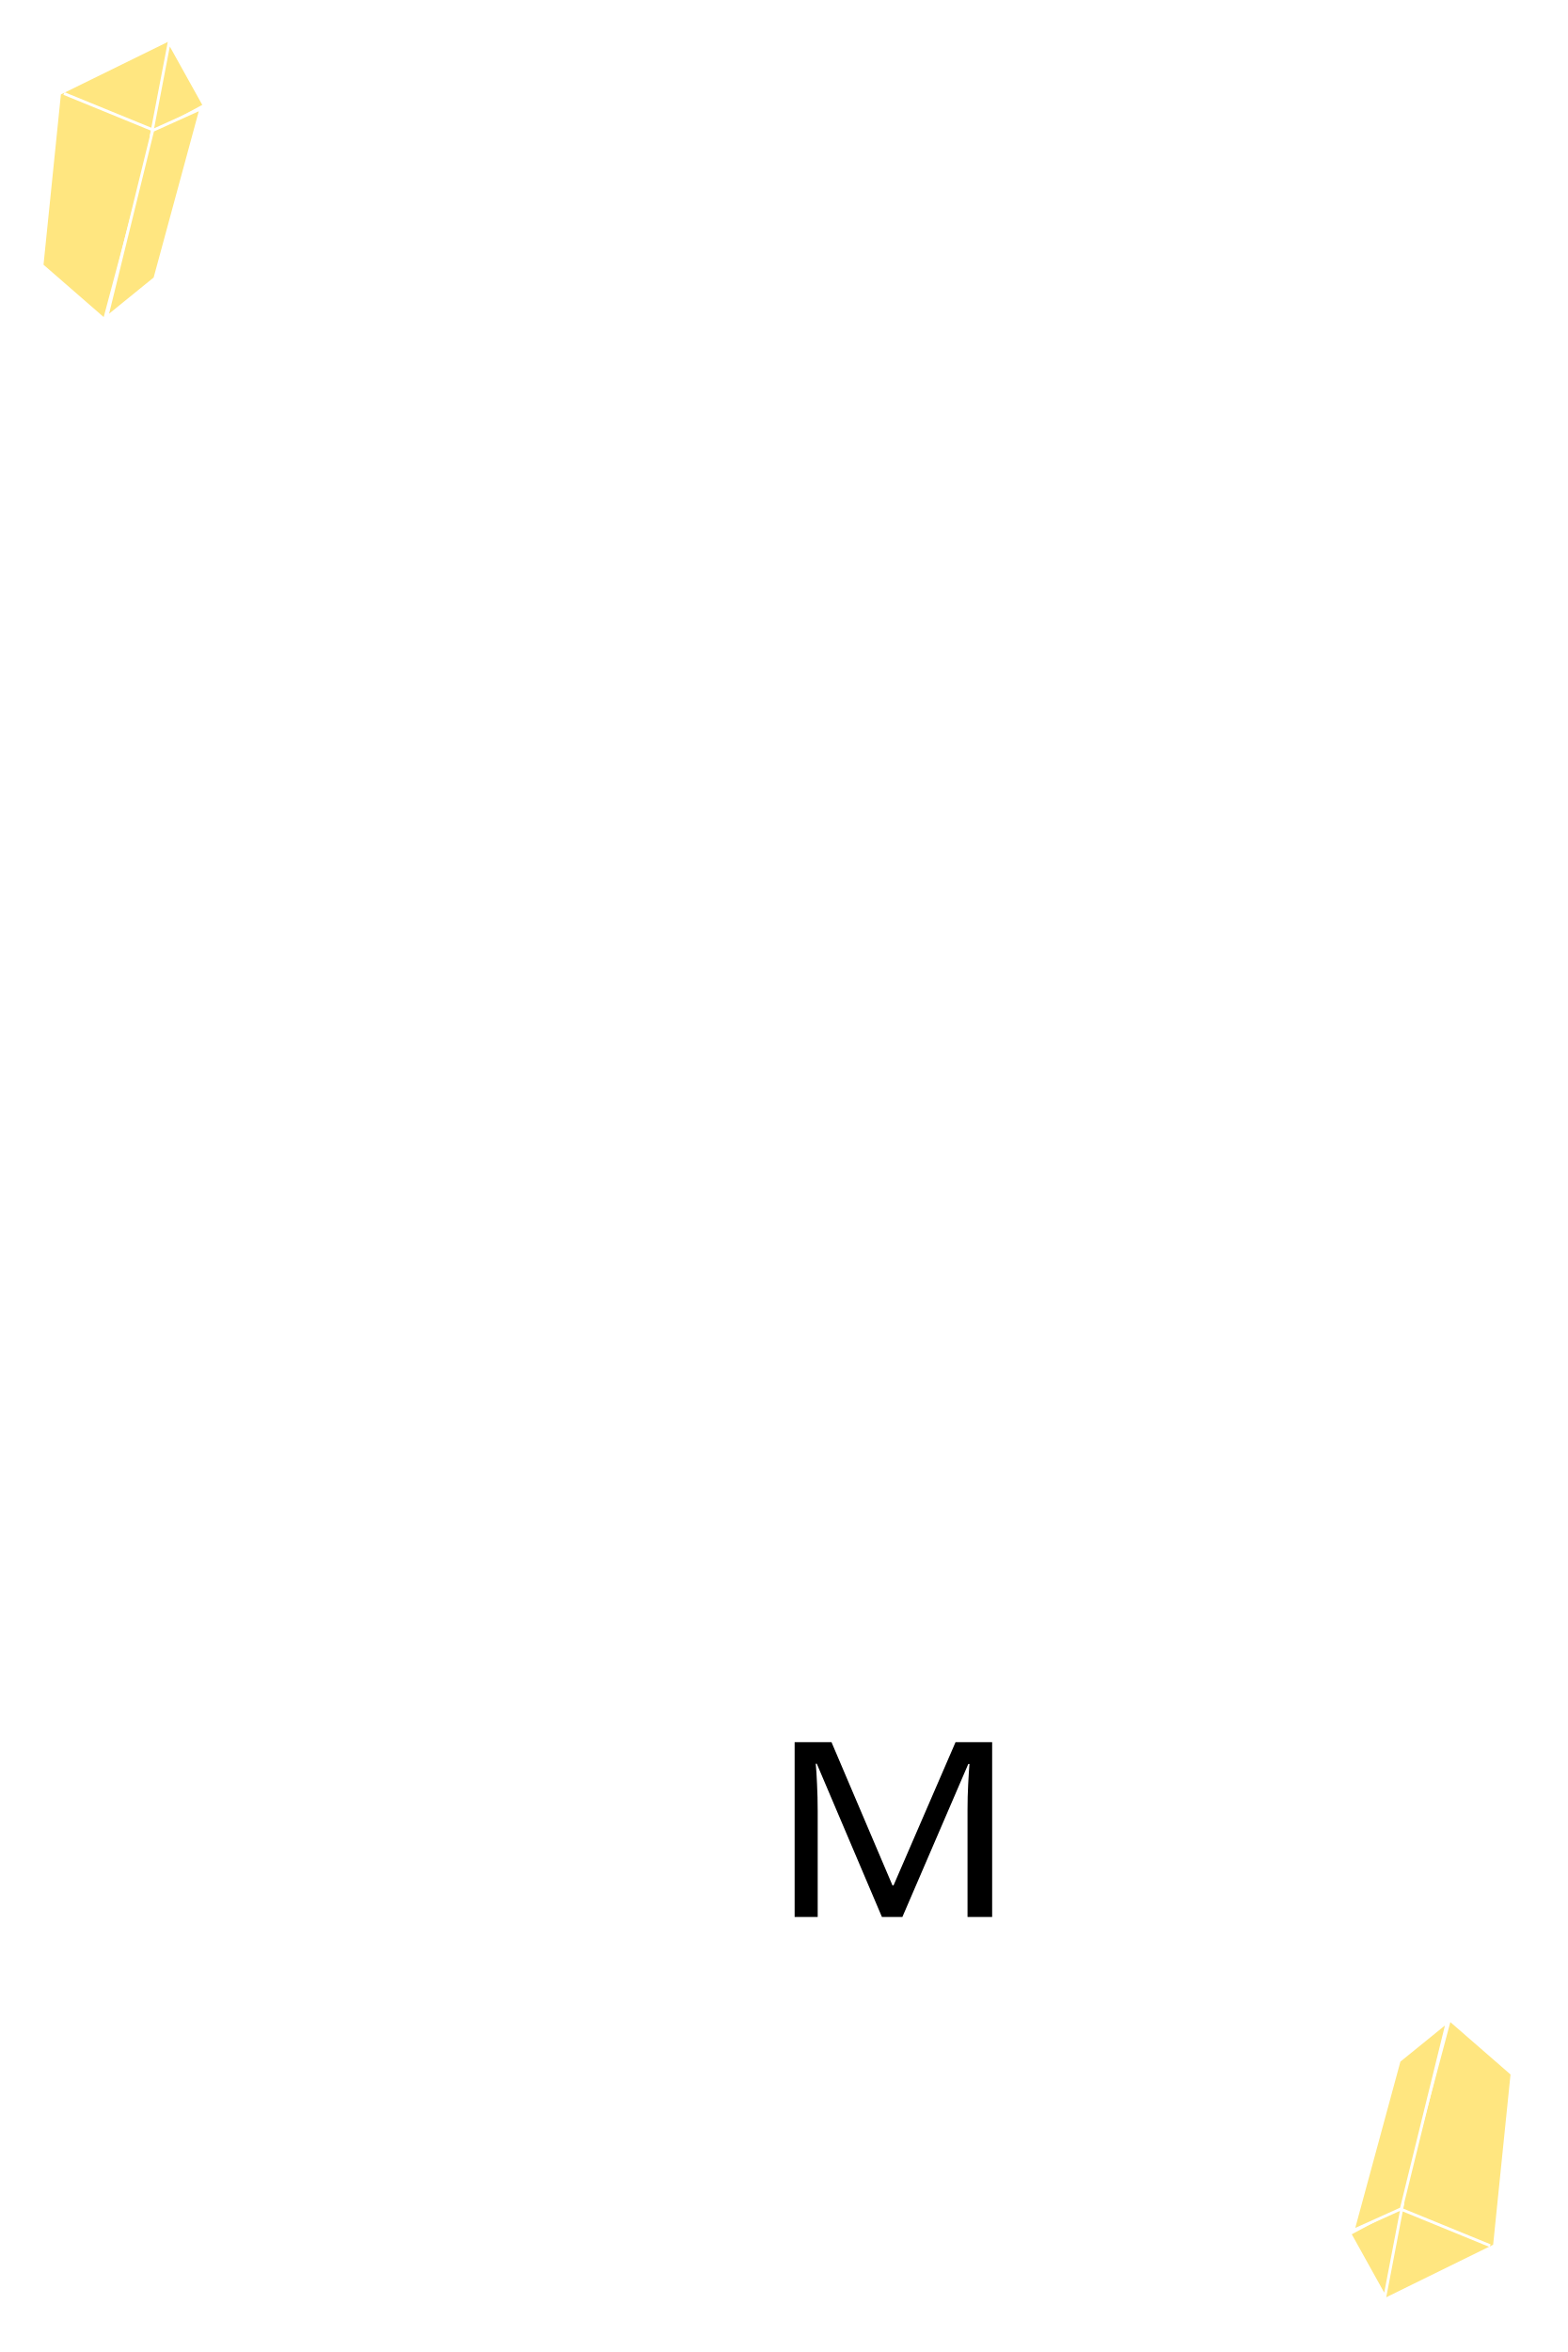
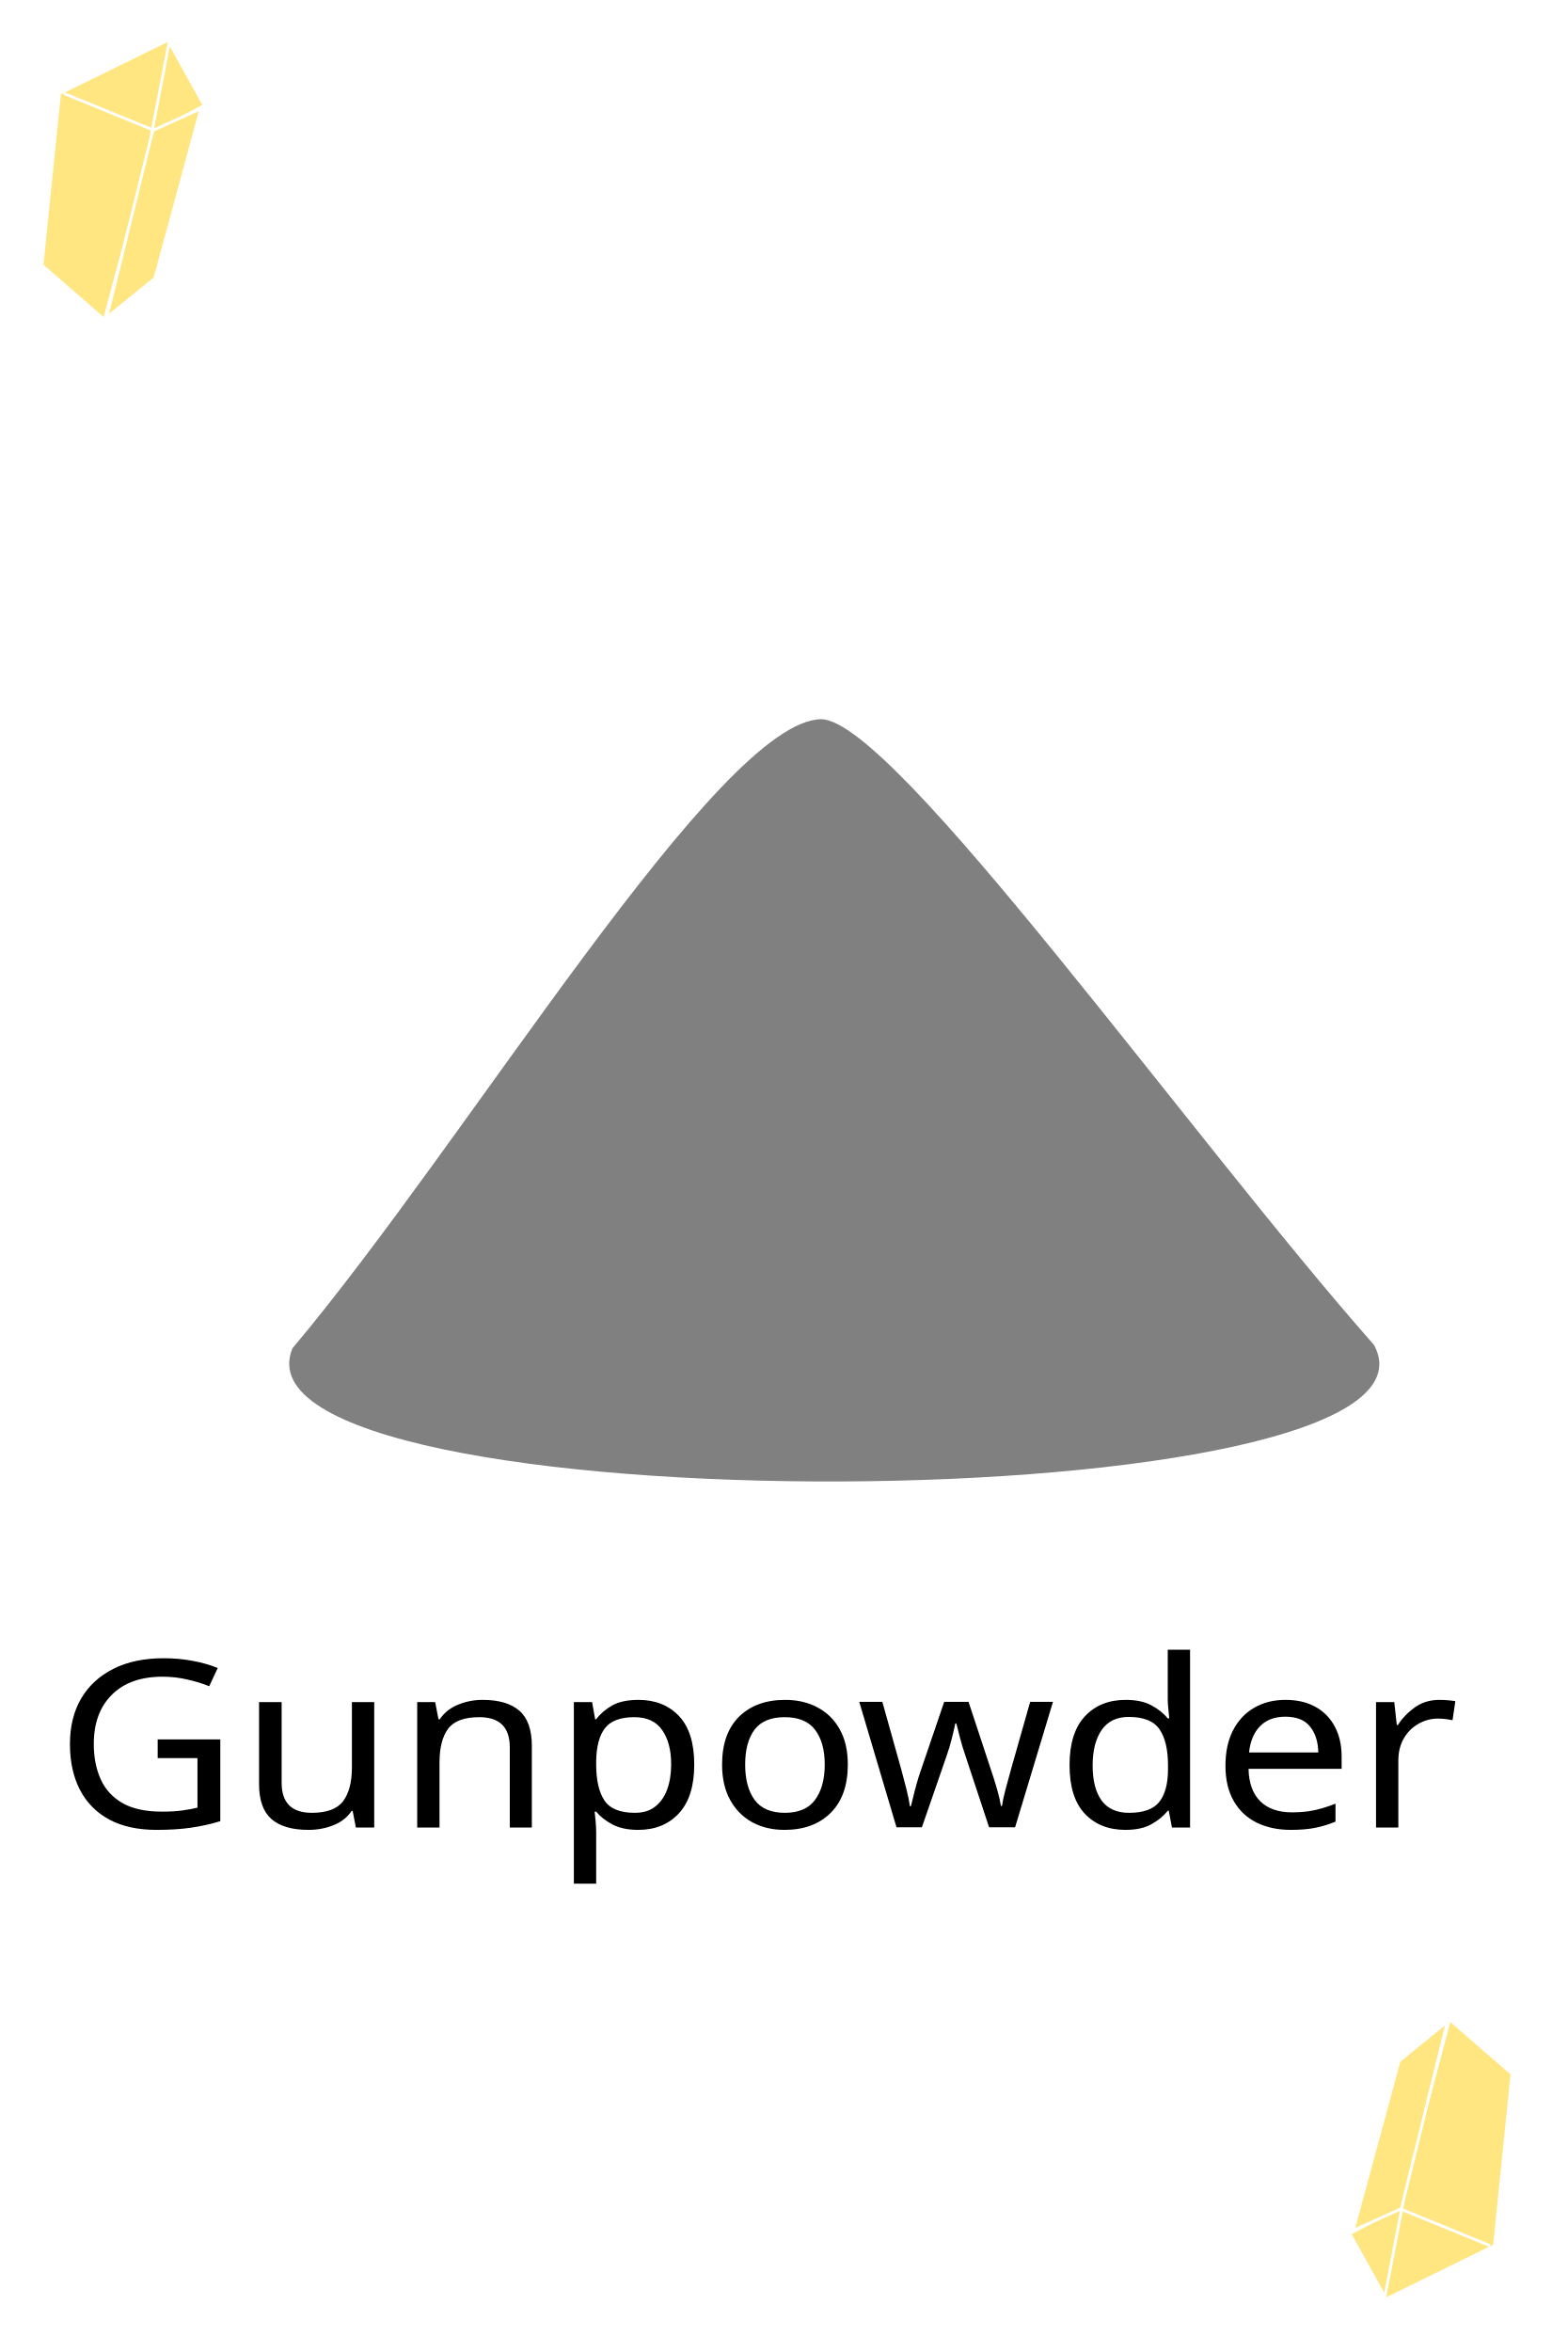
<svg xmlns="http://www.w3.org/2000/svg" xmlns:xlink="http://www.w3.org/1999/xlink" width="200" height="300" id="svg5382" version="1.1">
  <defs id="defs5384" />
  <g id="layer1" transform="translate(0,-752.3622)">
    <rect style="fill:#ffffff;stroke:none" id="rect5598" width="203.353" height="303.968" x="-1.698" y="749.667" />
-     <text xml:space="preserve" style="font-size:33.215px;font-style:normal;font-weight:normal;line-height:125%;letter-spacing:0px;word-spacing:0px;fill:#000000;fill-opacity:1;stroke:none;font-family:Sans" x="92.077" y="1060.47" id="text5494" transform="scale(1.063798,0.9400285)">
-       <tspan id="tspan5496" x="92.077" y="1060.47">M</tspan>
+     <text xml:space="preserve" style="font-size:31.055px;font-style:normal;font-weight:normal;line-height:125%;letter-spacing:0px;word-spacing:0px;fill:#000000;fill-opacity:1;stroke:none;font-family:Sans" x="6.678" y="1026.09" id="text5494" transform="scale(1.041228,0.9604041)">
+       <tspan id="tspan5496" x="6.678" y="1026.09">Gunpowder</tspan>
    </text>
    <g id="g5280" transform="matrix(0.3658131,0,0,0.362844,-18.68903,452.8992)" style="fill:#ffe680;stroke:#ffffff">
      <path transform="translate(0,752.3622)" id="path5272" d="M 65.744,166.219 71.859,105.827 110.465,86.716 105.113,118.823 87.531,185.331 z" style="fill:#ffe680;stroke:#ffffff;stroke-width:1px;stroke-linecap:butt;stroke-linejoin:miter;stroke-opacity:1" />
      <path transform="translate(0,752.3622)" id="path5274" d="m 110.082,87.862 -6.116,32.107 18.347,-9.938 z" style="fill:#ffe680;stroke:#ffffff;stroke-width:1px;stroke-linecap:butt;stroke-linejoin:miter;stroke-opacity:1" />
      <path transform="translate(0,752.3622)" id="path5276" d="m 104.349,118.823 16.818,-7.645 -16.054,59.628 -16.818,13.76 z" style="fill:#ffe680;stroke:#ffffff;stroke-width:1px;stroke-linecap:butt;stroke-linejoin:miter;stroke-opacity:1" />
      <path transform="translate(0,752.3622)" id="path5278" d="m 73.388,105.827 30.578,12.614" style="fill:#ffe680;stroke:#ffffff;stroke-width:1px;stroke-linecap:butt;stroke-linejoin:miter;stroke-opacity:1" />
    </g>
    <use x="0" y="0" xlink:href="#g5280" id="use5571" transform="matrix(-1,0,0,-1,198.2588,1803.089)" width="200" height="300" />
+     <path style="fill:#808080;stroke:none" d="m 37.317,924.332 c 22.5,-26.746 54.438,-80.194 67.501,-80.237 9.414,0.323 46.982,53.209 70.473,79.813 12.353,22.758 -147.631,23.545 -137.975,0.425 z" id="path3046" />
  </g>
</svg>
